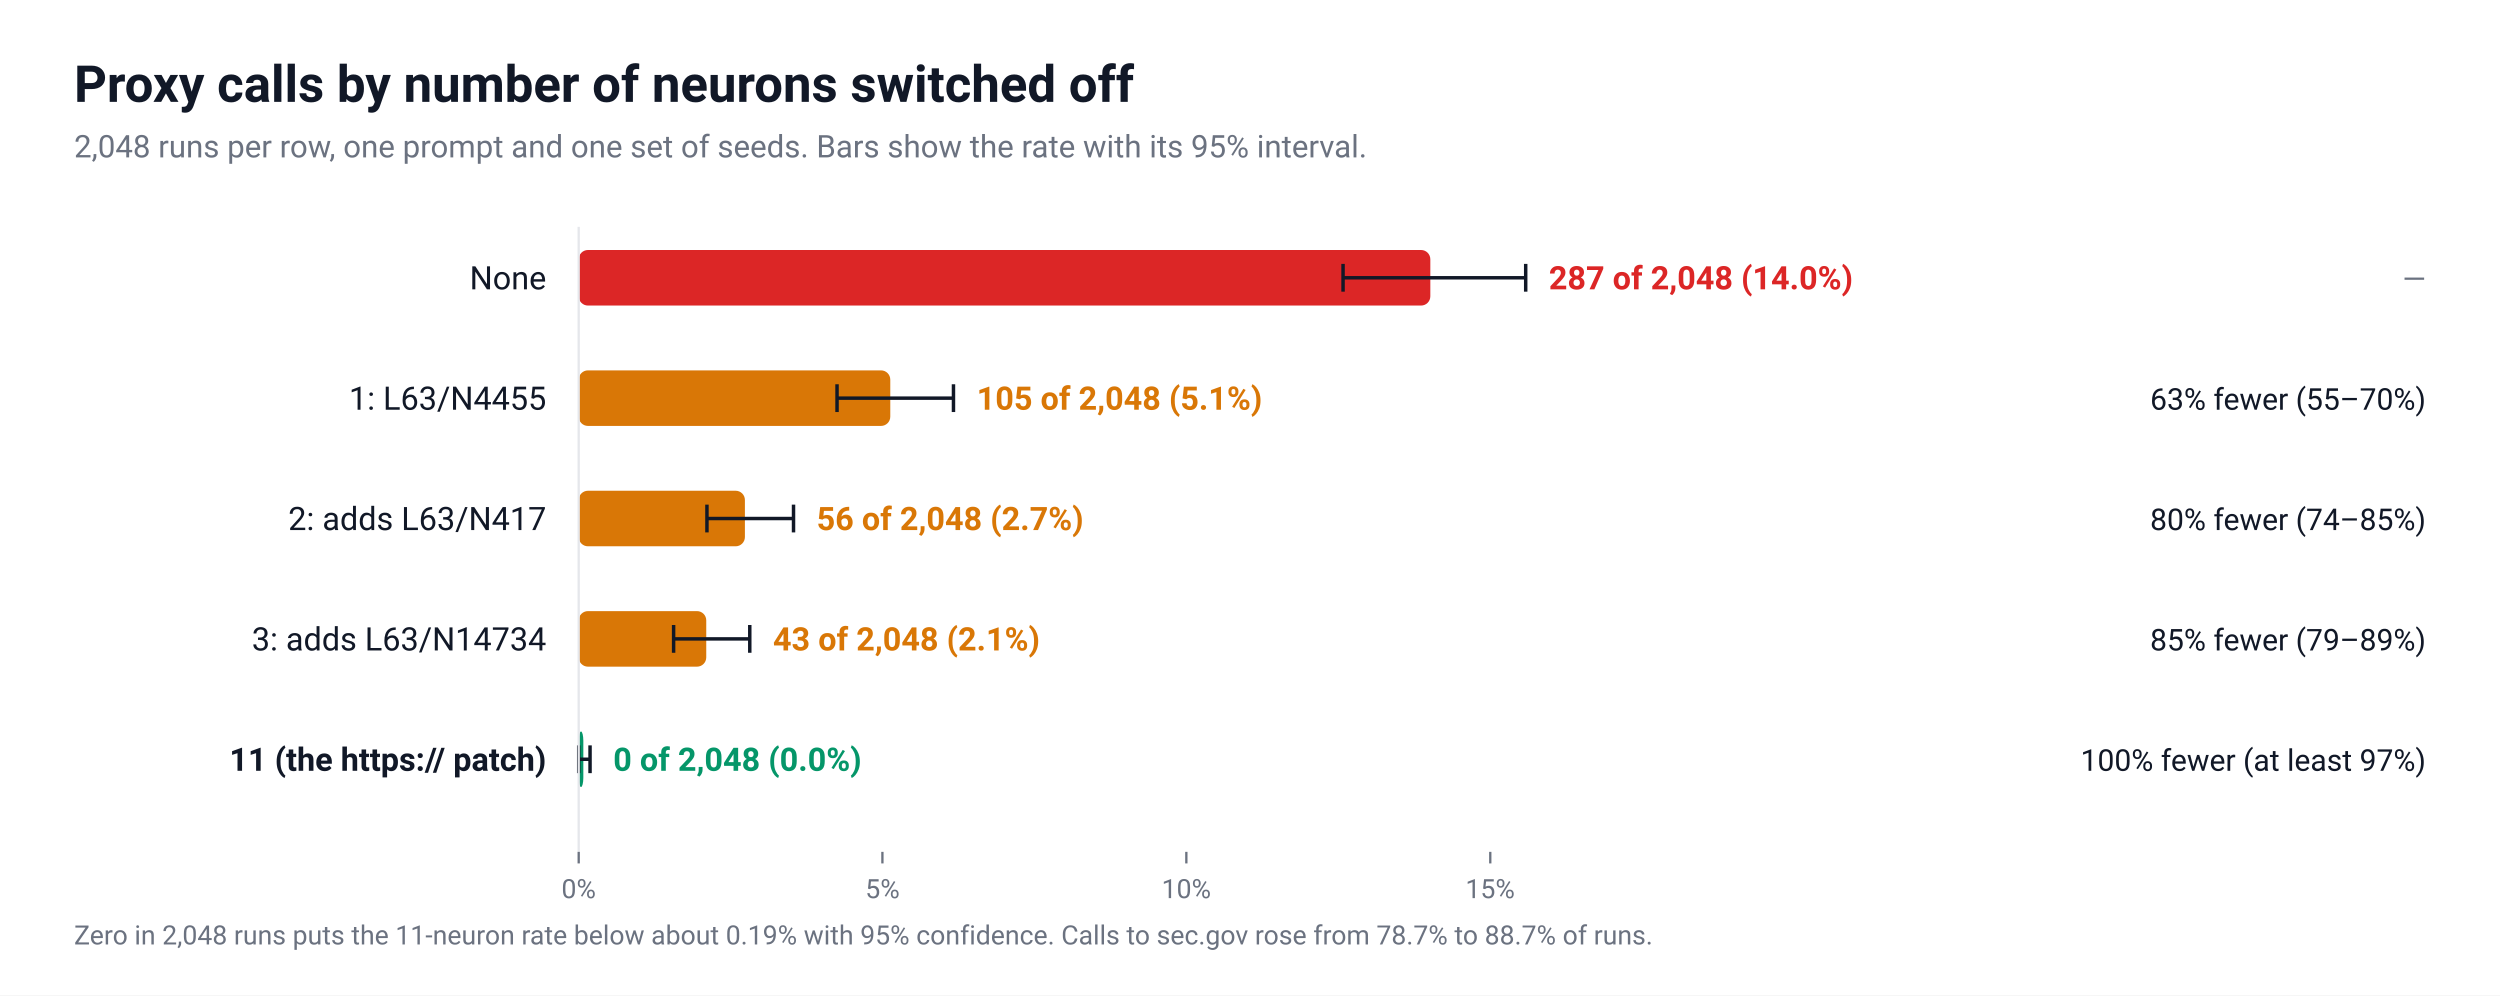
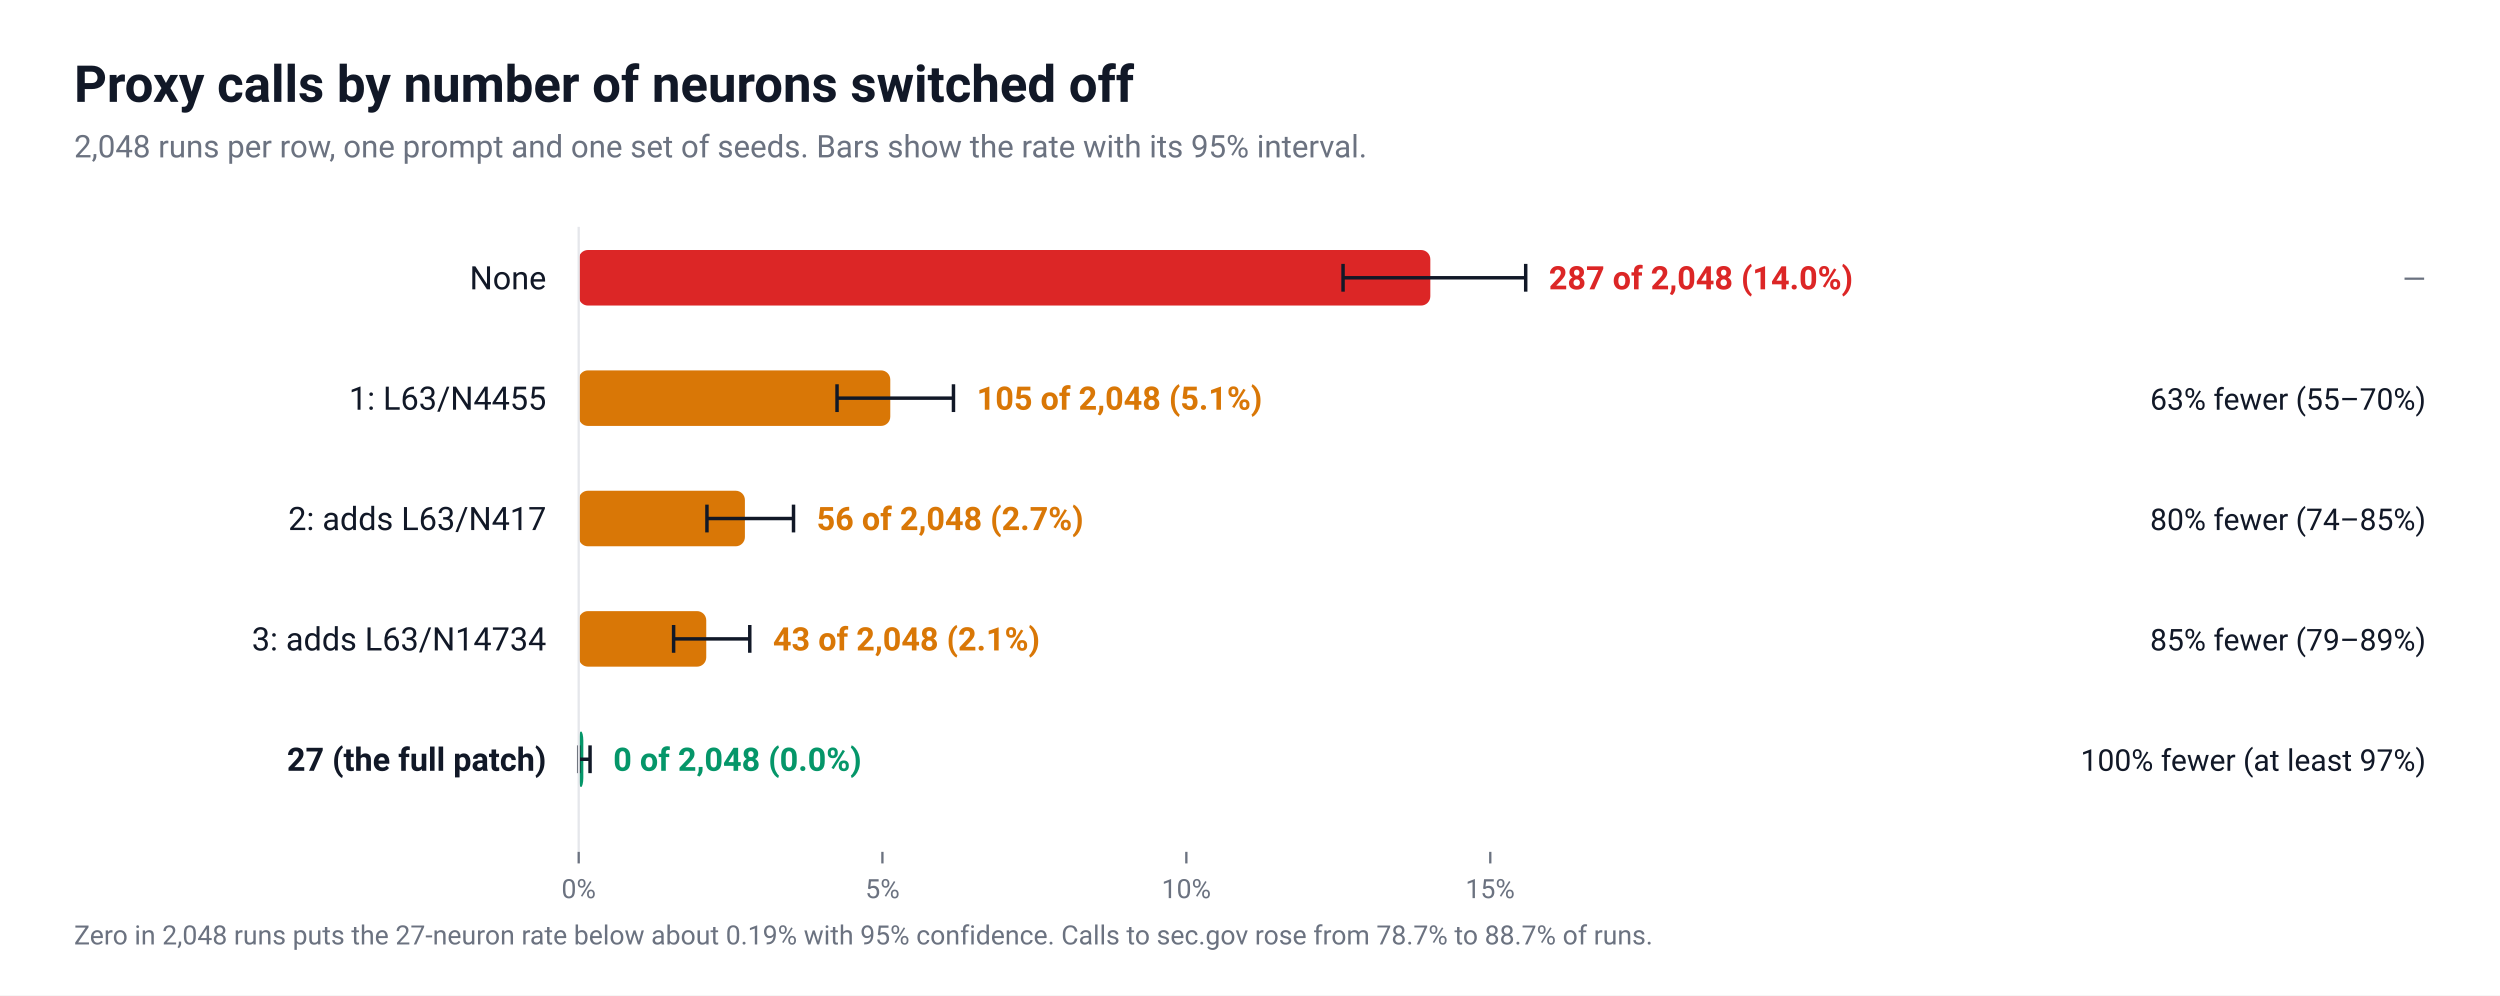
<svg xmlns="http://www.w3.org/2000/svg" viewBox="0 0 1080 430" width="1080" height="430" font-family="-apple-system, BlinkMacSystemFont, 'Segoe UI', Roboto, Helvetica, Arial, sans-serif" role="img" aria-label="Proxy calls by number of neurons switched off">
  <rect width="1080" height="430" fill="#ffffff" />
  <text x="32" y="44" font-size="22" fill="#111827" font-weight="700" text-anchor="start">Proxy calls by number of neurons switched off</text>
  <text x="32" y="68" font-size="13.5" fill="#6b7280" font-weight="400" text-anchor="start">2,048 runs per row, one prompt and one set of seeds. Bars show the rate with its 95% interval.</text>
  <text x="236" y="125" font-size="14" fill="#111827" font-weight="400" text-anchor="end">None</text>
  <rect x="250" y="108" width="367.9" height="24" rx="4" fill="#dc2626" />
  <line x1="580.2" y1="120" x2="659.1" y2="120" stroke="#111827" stroke-width="1.5" />
  <line x1="580.2" y1="114" x2="580.2" y2="126" stroke="#111827" stroke-width="1.5" />
  <line x1="659.1" y1="114" x2="659.1" y2="126" stroke="#111827" stroke-width="1.5" />
  <text x="669.095" y="125" font-size="14" fill="#dc2626" font-weight="700" text-anchor="start">287 of 2,048 (14.0%)</text>
  <text x="1048" y="125" font-size="13" fill="#6b7280" font-weight="400" text-anchor="end">—</text>
  <text x="236" y="177" font-size="14" fill="#111827" font-weight="400" text-anchor="end">1: L63/N4455</text>
  <rect x="250" y="160" width="134.6" height="24" rx="4" fill="#d97706" />
  <line x1="361.6" y1="172" x2="411.9" y2="172" stroke="#111827" stroke-width="1.5" />
  <line x1="361.6" y1="166" x2="361.6" y2="178" stroke="#111827" stroke-width="1.5" />
  <line x1="411.9" y1="166" x2="411.9" y2="178" stroke="#111827" stroke-width="1.5" />
  <text x="421.935" y="177" font-size="14" fill="#d97706" font-weight="700" text-anchor="start">105 of 2,048 (5.1%)</text>
  <text x="1048" y="177" font-size="13" fill="#111827" font-weight="400" text-anchor="end">63% fewer (55–70%)</text>
  <text x="236" y="229" font-size="14" fill="#111827" font-weight="400" text-anchor="end">2: adds L63/N417</text>
  <rect x="250" y="212" width="71.8" height="24" rx="4" fill="#d97706" />
  <line x1="305.4" y1="224" x2="342.8" y2="224" stroke="#111827" stroke-width="1.5" />
  <line x1="305.4" y1="218" x2="305.4" y2="230" stroke="#111827" stroke-width="1.5" />
  <line x1="342.8" y1="218" x2="342.8" y2="230" stroke="#111827" stroke-width="1.5" />
  <text x="352.769" y="229" font-size="14" fill="#d97706" font-weight="700" text-anchor="start">56 of 2,048 (2.7%)</text>
  <text x="1048" y="229" font-size="13" fill="#111827" font-weight="400" text-anchor="end">80% fewer (74–85%)</text>
  <text x="236" y="281" font-size="14" fill="#111827" font-weight="400" text-anchor="end">3: adds L63/N14734</text>
  <rect x="250" y="264" width="55.1" height="24" rx="4" fill="#d97706" />
  <line x1="291.0" y1="276" x2="323.9" y2="276" stroke="#111827" stroke-width="1.5" />
  <line x1="291.0" y1="270" x2="291.0" y2="282" stroke="#111827" stroke-width="1.5" />
  <line x1="323.9" y1="270" x2="323.9" y2="282" stroke="#111827" stroke-width="1.5" />
  <text x="333.923" y="281" font-size="14" fill="#d97706" font-weight="700" text-anchor="start">43 of 2,048 (2.1%)</text>
  <text x="1048" y="281" font-size="13" fill="#111827" font-weight="400" text-anchor="end">85% fewer (79–89%)</text>
-   <text x="236" y="333" font-size="14" fill="#111827" font-weight="600" text-anchor="end">11 (the https:// patch)</text>
+   <text x="236" y="333" font-size="14" fill="#111827" font-weight="600" text-anchor="end">27 (the full patch)</text>
  <rect x="250" y="316" width="2.0" height="24" rx="4" fill="#059669" />
  <line x1="250.0" y1="328" x2="254.9" y2="328" stroke="#111827" stroke-width="1.5" />
  <line x1="250.0" y1="322" x2="250.0" y2="334" stroke="#111827" stroke-width="1.5" />
  <line x1="254.9" y1="322" x2="254.9" y2="334" stroke="#111827" stroke-width="1.5" />
  <text x="264.915" y="333" font-size="14" fill="#059669" font-weight="700" text-anchor="start">0 of 2,048 (0.0%)</text>
  <text x="1048" y="333" font-size="13" fill="#111827" font-weight="400" text-anchor="end">100% fewer (at least 97%)</text>
  <line x1="250" y1="98" x2="250" y2="368" stroke="#e5e7eb" />
  <line x1="250.0" y1="368" x2="250.0" y2="373" stroke="#6b7280" />
  <text x="250.0" y="388" font-size="11.5" fill="#6b7280" font-weight="400" text-anchor="middle">0%</text>
  <line x1="381.2" y1="368" x2="381.2" y2="373" stroke="#6b7280" />
  <text x="381.25" y="388" font-size="11.5" fill="#6b7280" font-weight="400" text-anchor="middle">5%</text>
  <line x1="512.5" y1="368" x2="512.5" y2="373" stroke="#6b7280" />
  <text x="512.5" y="388" font-size="11.5" fill="#6b7280" font-weight="400" text-anchor="middle">10%</text>
  <line x1="643.8" y1="368" x2="643.8" y2="373" stroke="#6b7280" />
  <text x="643.75" y="388" font-size="11.5" fill="#6b7280" font-weight="400" text-anchor="middle">15%</text>
-   <text x="32" y="408" font-size="11.5" fill="#6b7280" font-weight="400" text-anchor="start">Zero in 2,048 runs puts the 11-neuron rate below about 0.19% with 95% confidence. Calls to sec.gov rose from 78.7% to 88.7% of runs.</text>
+   <text x="32" y="408" font-size="11.5" fill="#6b7280" font-weight="400" text-anchor="start">Zero in 2,048 runs puts the 27-neuron rate below about 0.19% with 95% confidence. Calls to sec.gov rose from 78.7% to 88.7% of runs.</text>
</svg>
